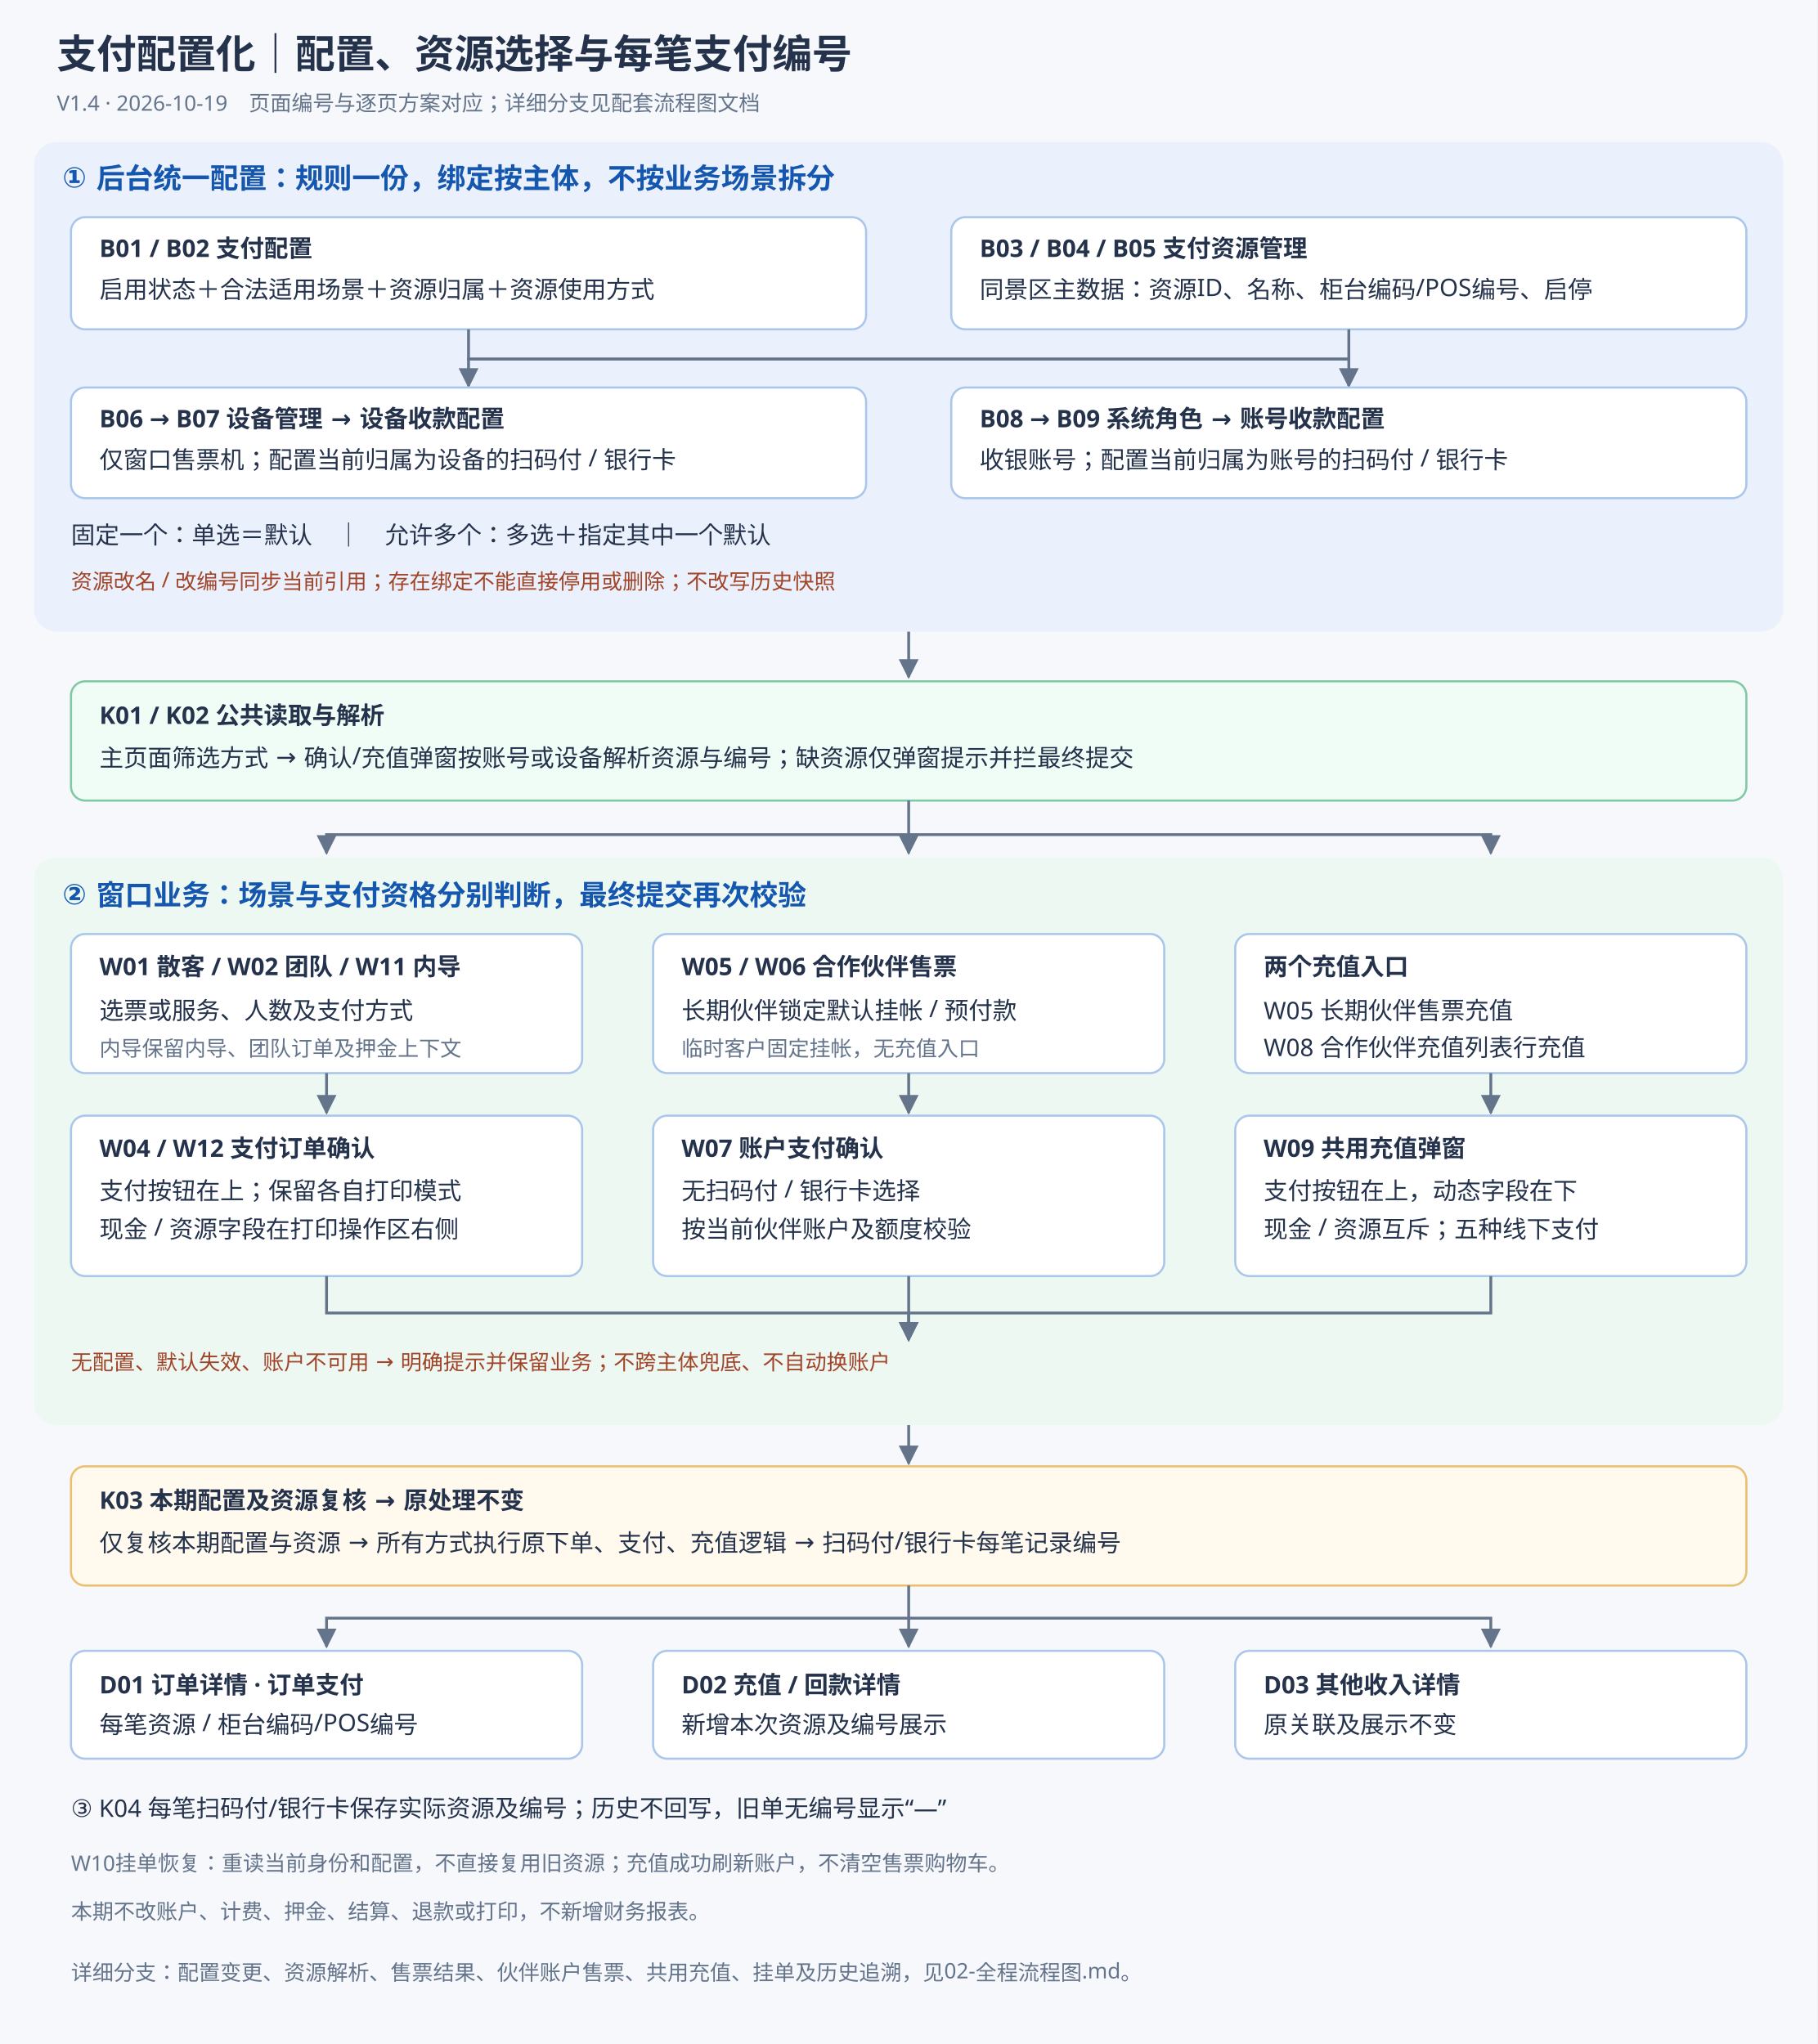
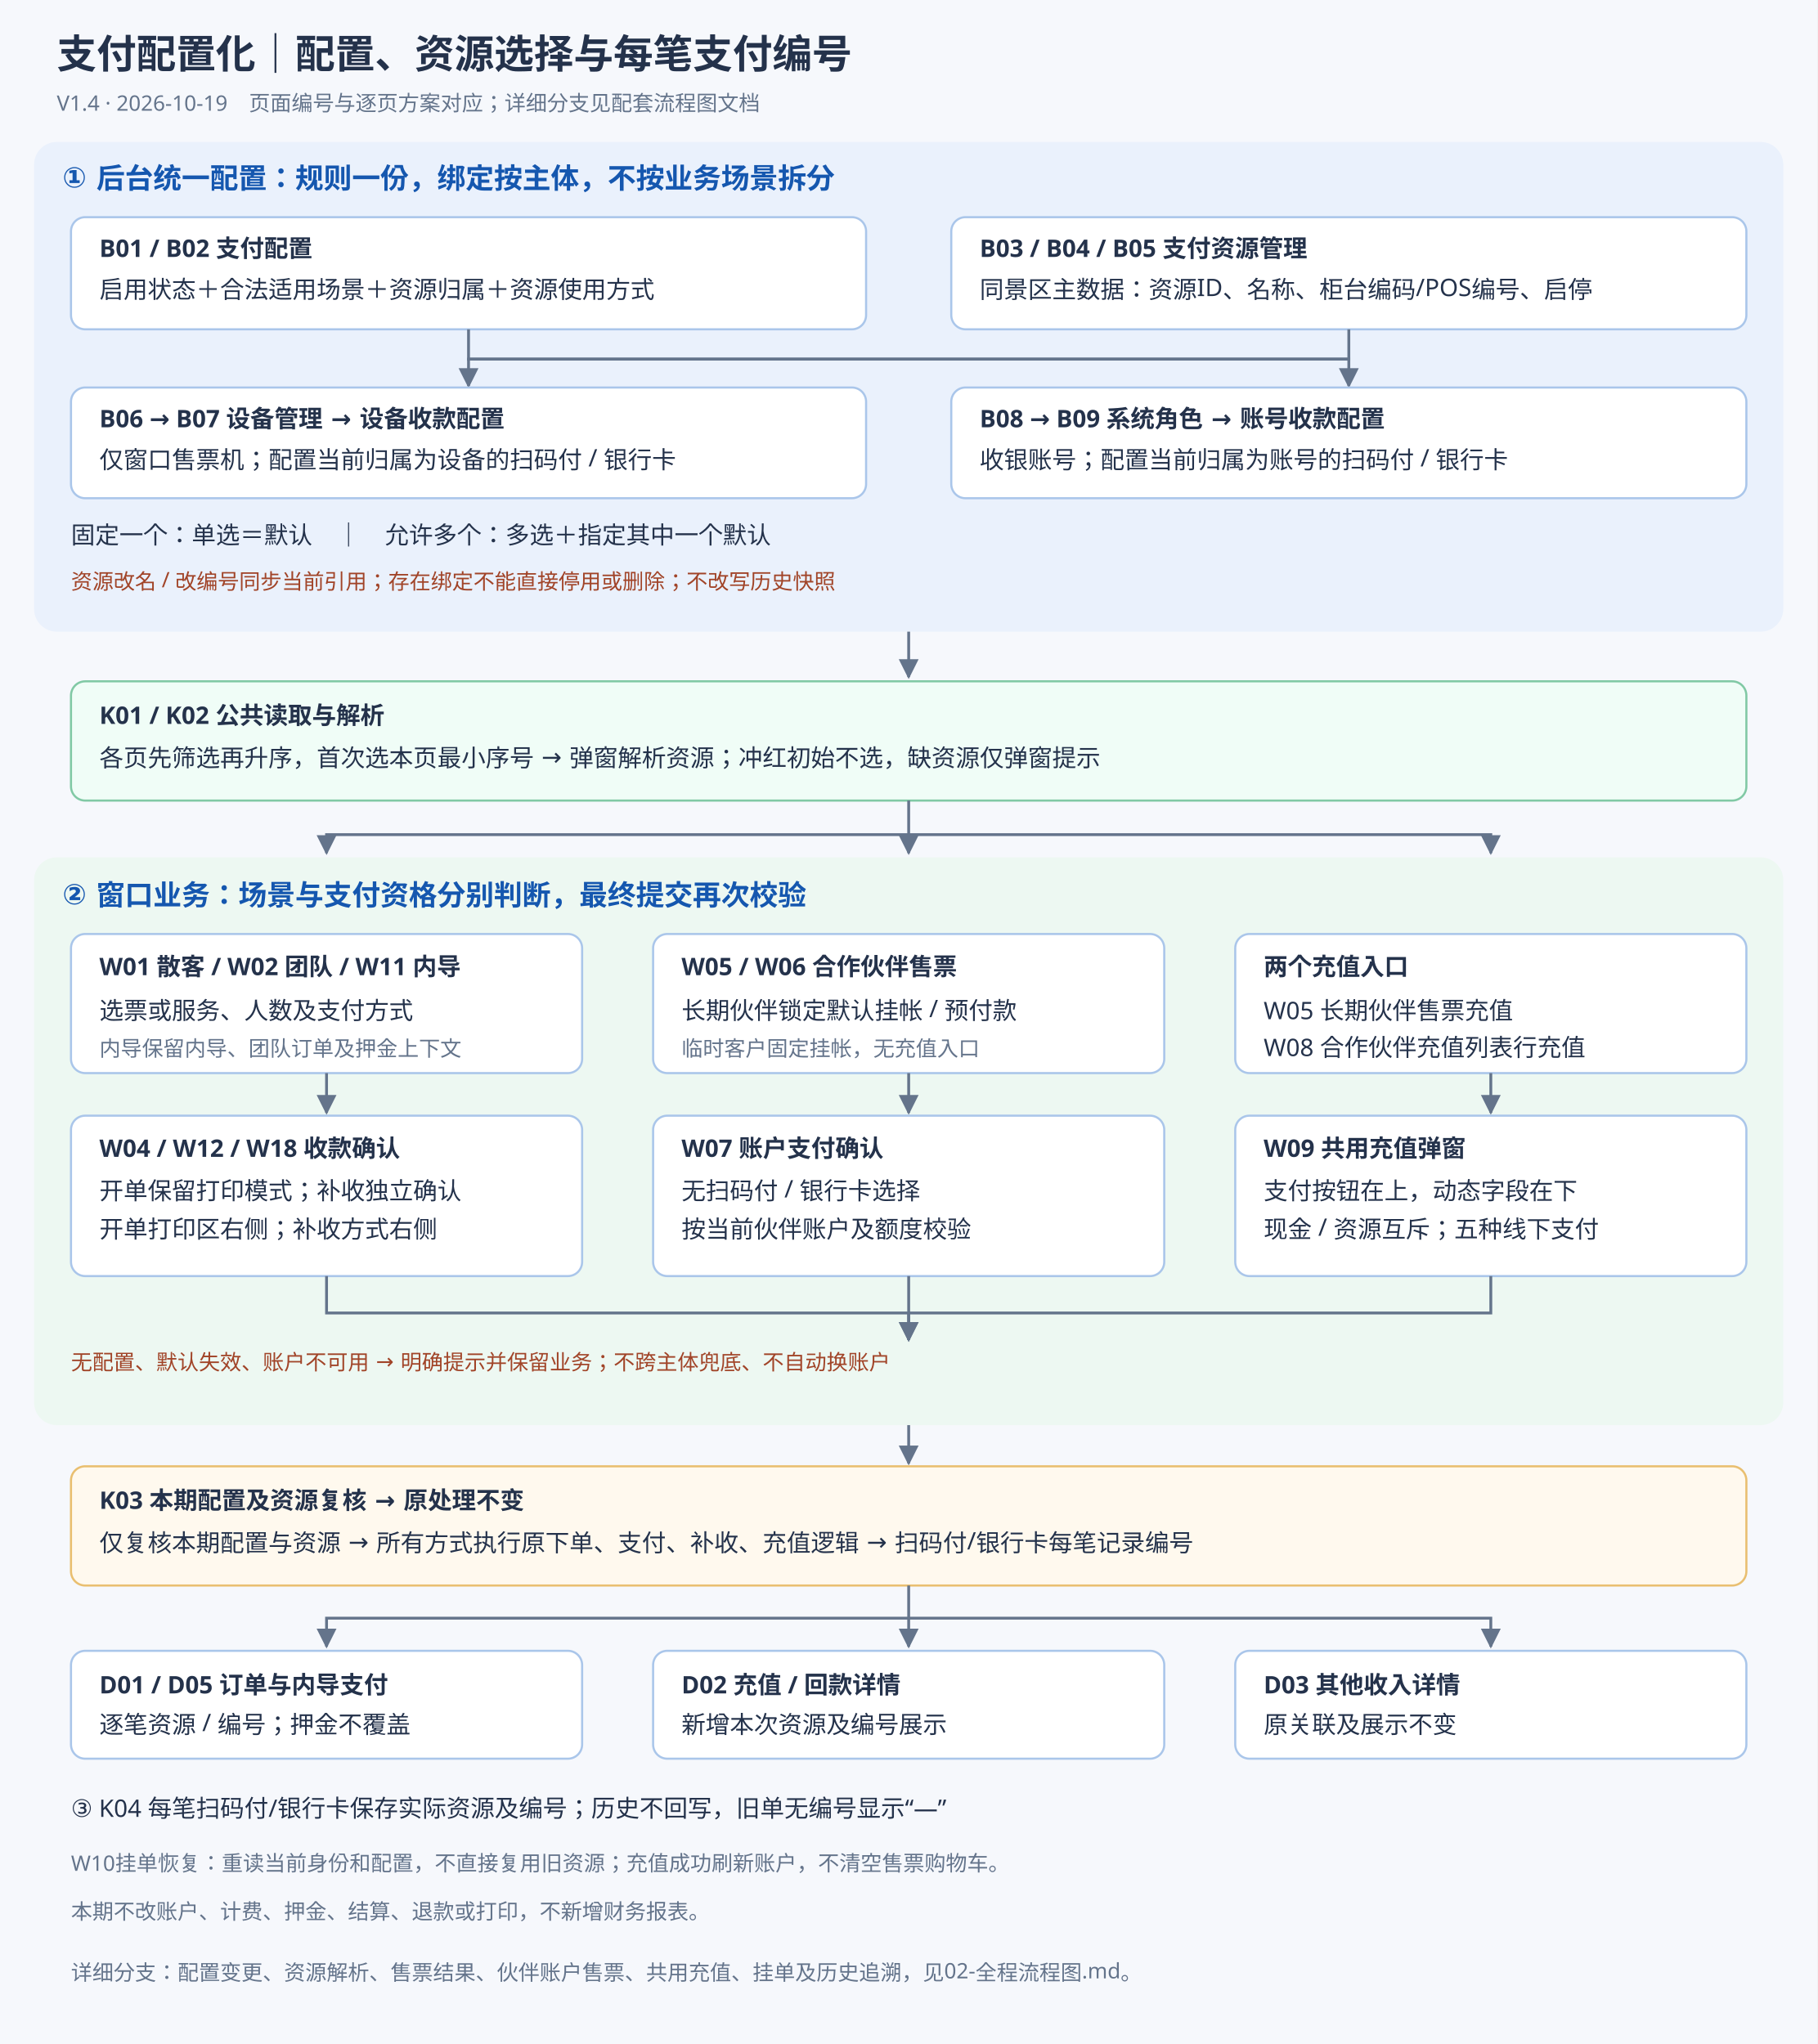
<svg xmlns="http://www.w3.org/2000/svg" width="1280" height="1440" viewBox="0 0 1280 1440" role="img" aria-labelledby="title desc">
  <defs>
    <marker id="arrow" viewBox="0 0 10 10" refX="9" refY="5" markerWidth="7" markerHeight="7" orient="auto-start-reverse">
      <path d="M0 0 10 5 0 10Z" fill="#64748b" />
    </marker>
  </defs>
  <style>text{font-family:"PingFang SC","Microsoft YaHei",sans-serif;fill:#24324b;font-size:17px} .title{font-size:28px;font-weight:700}.sub{font-size:15px;fill:#64748b}.section{font-size:20px;font-weight:700;fill:#1557af}.box{fill:white;stroke:#aac6ea;stroke-width:1.5;rx:10}.green{fill:#f0fdf7;stroke:#81c9a5}.orange{fill:#fff9ee;stroke:#e9bf70}.label{font-weight:600}.edge{fill:none;stroke:#64748b;stroke-width:2;marker-end:url(#arrow)}.note{font-size:15px;fill:#a14428}</style>
  <rect width="1280" height="1440" fill="#f6f8fc" />
  <text x="40" y="48" class="title">支付配置化｜配置、资源选择与每笔支付编号</text>
  <text x="40" y="78" class="sub">V1.4 · 2026-10-19　页面编号与逐页方案对应；详细分支见配套流程图文档</text>
  <rect x="24" y="100" width="1232" height="345" rx="16" fill="#eaf1fc" />
  <text x="44" y="132" class="section">① 后台统一配置：规则一份，绑定按主体，不按业务场景拆分</text>
  <rect x="50" y="153" width="560" height="79" class="box" />
  <text x="70" y="181" class="label">B01 / B02 支付配置</text>
  <text x="70" y="210">启用状态＋合法适用场景＋资源归属＋资源使用方式</text>
  <rect x="670" y="153" width="560" height="79" class="box" />
  <text x="690" y="181" class="label">B03 / B04 / B05 支付资源管理</text>
  <text x="690" y="210">同景区主数据：资源ID、名称、柜台编码/POS编号、启停</text>
  <path d="M330 232V253H950V272" class="edge" />
  <path d="M950 232V253H330V272" class="edge" />
  <rect x="50" y="273" width="560" height="78" class="box" />
  <text x="70" y="301" class="label">B06 → B07 设备管理 → 设备收款配置</text>
  <text x="70" y="330">仅窗口售票机；配置当前归属为设备的扫码付 / 银行卡</text>
  <rect x="670" y="273" width="560" height="78" class="box" />
  <text x="690" y="301" class="label">B08 → B09 系统角色 → 账号收款配置</text>
  <text x="690" y="330">收银账号；配置当前归属为账号的扫码付 / 银行卡</text>
  <text x="50" y="383">固定一个：单选＝默认　｜　允许多个：多选＋指定其中一个默认</text>
  <text x="50" y="415" class="note">资源改名 / 改编号同步当前引用；存在绑定不能直接停用或删除；不改写历史快照</text>
  <path d="M640 445V477" class="edge" />
  <rect x="50" y="480" width="1180" height="84" class="box green" />
  <text x="70" y="510" class="label">K01 / K02 公共读取与解析</text>
-   <text x="70" y="540">主页面筛选方式 → 确认/充值弹窗按账号或设备解析资源与编号；缺资源仅弹窗提示并拦最终提交</text>
+   <text x="70" y="540">各页先筛选再升序，首次选本页最小序号 → 弹窗解析资源；冲红初始不选，缺资源仅弹窗提示</text>
  <rect x="24" y="604" width="1232" height="400" rx="16" fill="#edf8f2" />
  <text x="44" y="637" class="section">② 窗口业务：场景与支付资格分别判断，最终提交再次校验</text>
  <path d="M640 564V588H230V601" class="edge" />
  <path d="M640 588V601" class="edge" />
  <path d="M640 588H1050V601" class="edge" />
  <rect x="50" y="658" width="360" height="98" class="box" />
  <text x="70" y="687" class="label">W01 散客 / W02 团队 / W11 内导</text>
  <text x="70" y="718">选票或服务、人数及支付方式</text>
  <text x="70" y="744" class="sub">内导保留内导、团队订单及押金上下文</text>
  <rect x="460" y="658" width="360" height="98" class="box" />
  <text x="480" y="687" class="label">W05 / W06 合作伙伴售票</text>
  <text x="480" y="718">长期伙伴锁定默认挂帐 / 预付款</text>
  <text x="480" y="744" class="sub">临时客户固定挂帐，无充值入口</text>
  <rect x="870" y="658" width="360" height="98" class="box" />
  <text x="890" y="687" class="label">两个充值入口</text>
  <text x="890" y="718">W05 长期伙伴售票充值</text>
  <text x="890" y="744">W08 合作伙伴充值列表行充值</text>
  <path d="M230 756V784" class="edge" />
  <path d="M640 756V784" class="edge" />
  <path d="M1050 756V784" class="edge" />
  <rect x="50" y="786" width="360" height="113" class="box" />
-   <text x="70" y="815" class="label">W04 / W12 支付订单确认</text>
-   <text x="70" y="845">支付按钮在上；保留各自打印模式</text>
-   <text x="70" y="872">现金 / 资源字段在打印操作区右侧</text>
+   <text x="70" y="815" class="label">W04 / W12 / W18 收款确认</text>
+   <text x="70" y="845">开单保留打印模式；补收独立确认</text>
+   <text x="70" y="872">开单打印区右侧；补收方式右侧</text>
  <rect x="460" y="786" width="360" height="113" class="box" />
  <text x="480" y="815" class="label">W07 账户支付确认</text>
  <text x="480" y="845">无扫码付 / 银行卡选择</text>
  <text x="480" y="872">按当前伙伴账户及额度校验</text>
  <rect x="870" y="786" width="360" height="113" class="box" />
  <text x="890" y="815" class="label">W09 共用充值弹窗</text>
  <text x="890" y="845">支付按钮在上，动态字段在下</text>
  <text x="890" y="872">现金 / 资源互斥；五种线下支付</text>
  <path d="M230 899V925H640V944" class="edge" />
  <path d="M640 899V944" class="edge" />
  <path d="M1050 899V925H640" fill="none" stroke="#64748b" stroke-width="2" />
  <text x="50" y="965" class="note">无配置、默认失效、账户不可用 → 明确提示并保留业务；不跨主体兜底、不自动换账户</text>
  <path d="M640 1004V1031" class="edge" />
  <rect x="50" y="1033" width="1180" height="84" class="box orange" />
  <text x="70" y="1063" class="label">K03 本期配置及资源复核 → 原处理不变</text>
-   <text x="70" y="1093">仅复核本期配置与资源 → 所有方式执行原下单、支付、充值逻辑 → 扫码付/银行卡每笔记录编号</text>
+   <text x="70" y="1093">仅复核本期配置与资源 → 所有方式执行原下单、支付、补收、充值逻辑 → 扫码付/银行卡每笔记录编号</text>
  <path d="M640 1117V1140H230V1160" class="edge" />
  <path d="M640 1140V1160" class="edge" />
  <path d="M640 1140H1050V1160" class="edge" />
  <rect x="50" y="1163" width="360" height="76" class="box" />
-   <text x="70" y="1193" class="label">D01 订单详情 · 订单支付</text>
-   <text x="70" y="1221">每笔资源 / 柜台编码/POS编号</text>
+   <text x="70" y="1193" class="label">D01 / D05 订单与内导支付</text>
+   <text x="70" y="1221">逐笔资源 / 编号；押金不覆盖</text>
  <rect x="460" y="1163" width="360" height="76" class="box" />
  <text x="480" y="1193" class="label">D02 充值 / 回款详情</text>
  <text x="480" y="1221">新增本次资源及编号展示</text>
  <rect x="870" y="1163" width="360" height="76" class="box" />
  <text x="890" y="1193" class="label">D03 其他收入详情</text>
  <text x="890" y="1221">原关联及展示不变</text>
  <text x="50" y="1280">③ K04 每笔扫码付/银行卡保存实际资源及编号；历史不回写，旧单无编号显示“—”</text>
  <text x="50" y="1318" class="sub">W10挂单恢复：重读当前身份和配置，不直接复用旧资源；充值成功刷新账户，不清空售票购物车。</text>
  <text x="50" y="1352" class="sub">本期不改账户、计费、押金、结算、退款或打印，不新增财务报表。</text>
  <text x="50" y="1395" class="sub">详细分支：配置变更、资源解析、售票结果、伙伴账户售票、共用充值、挂单及历史追溯，见02-全程流程图.md。</text>
</svg>
